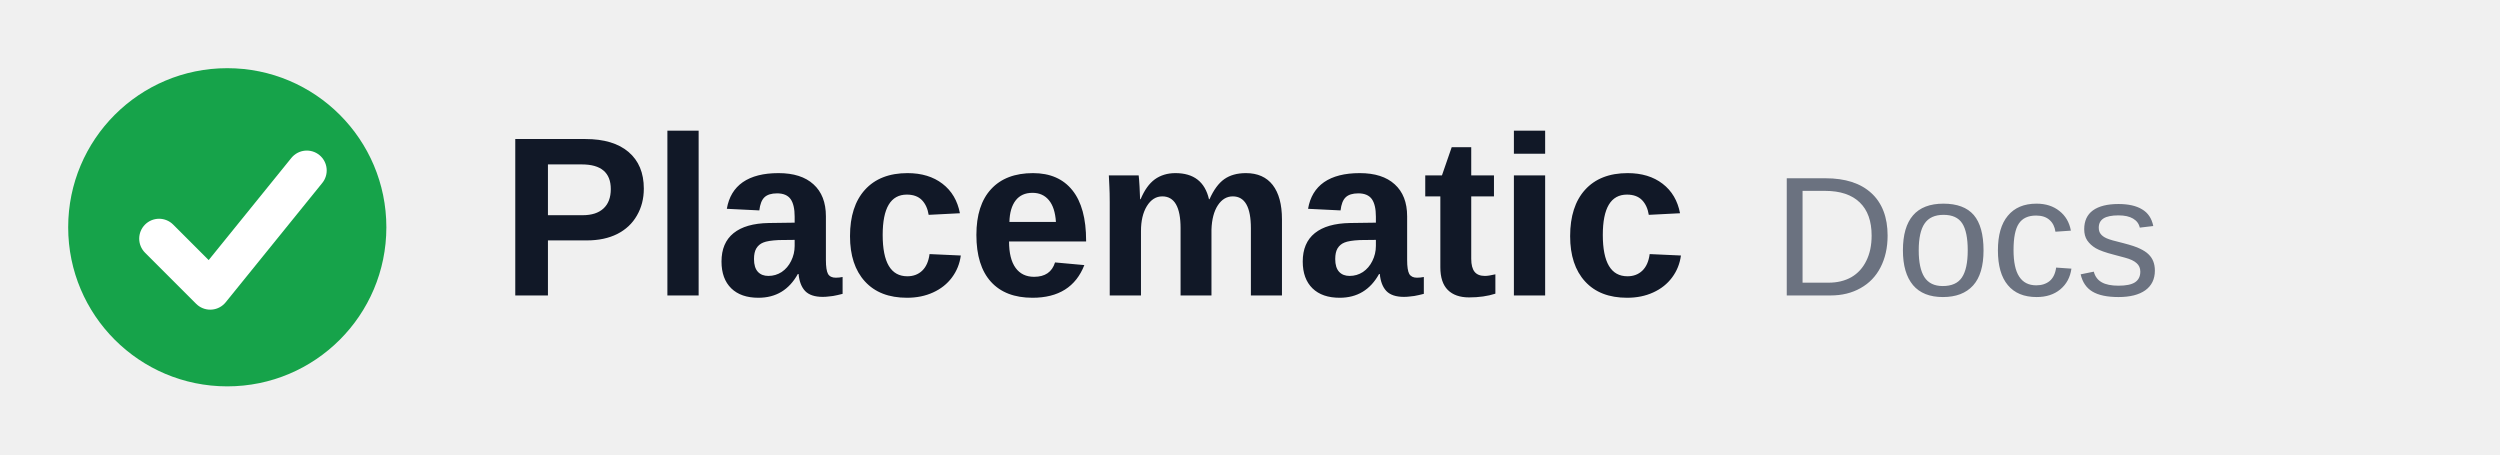
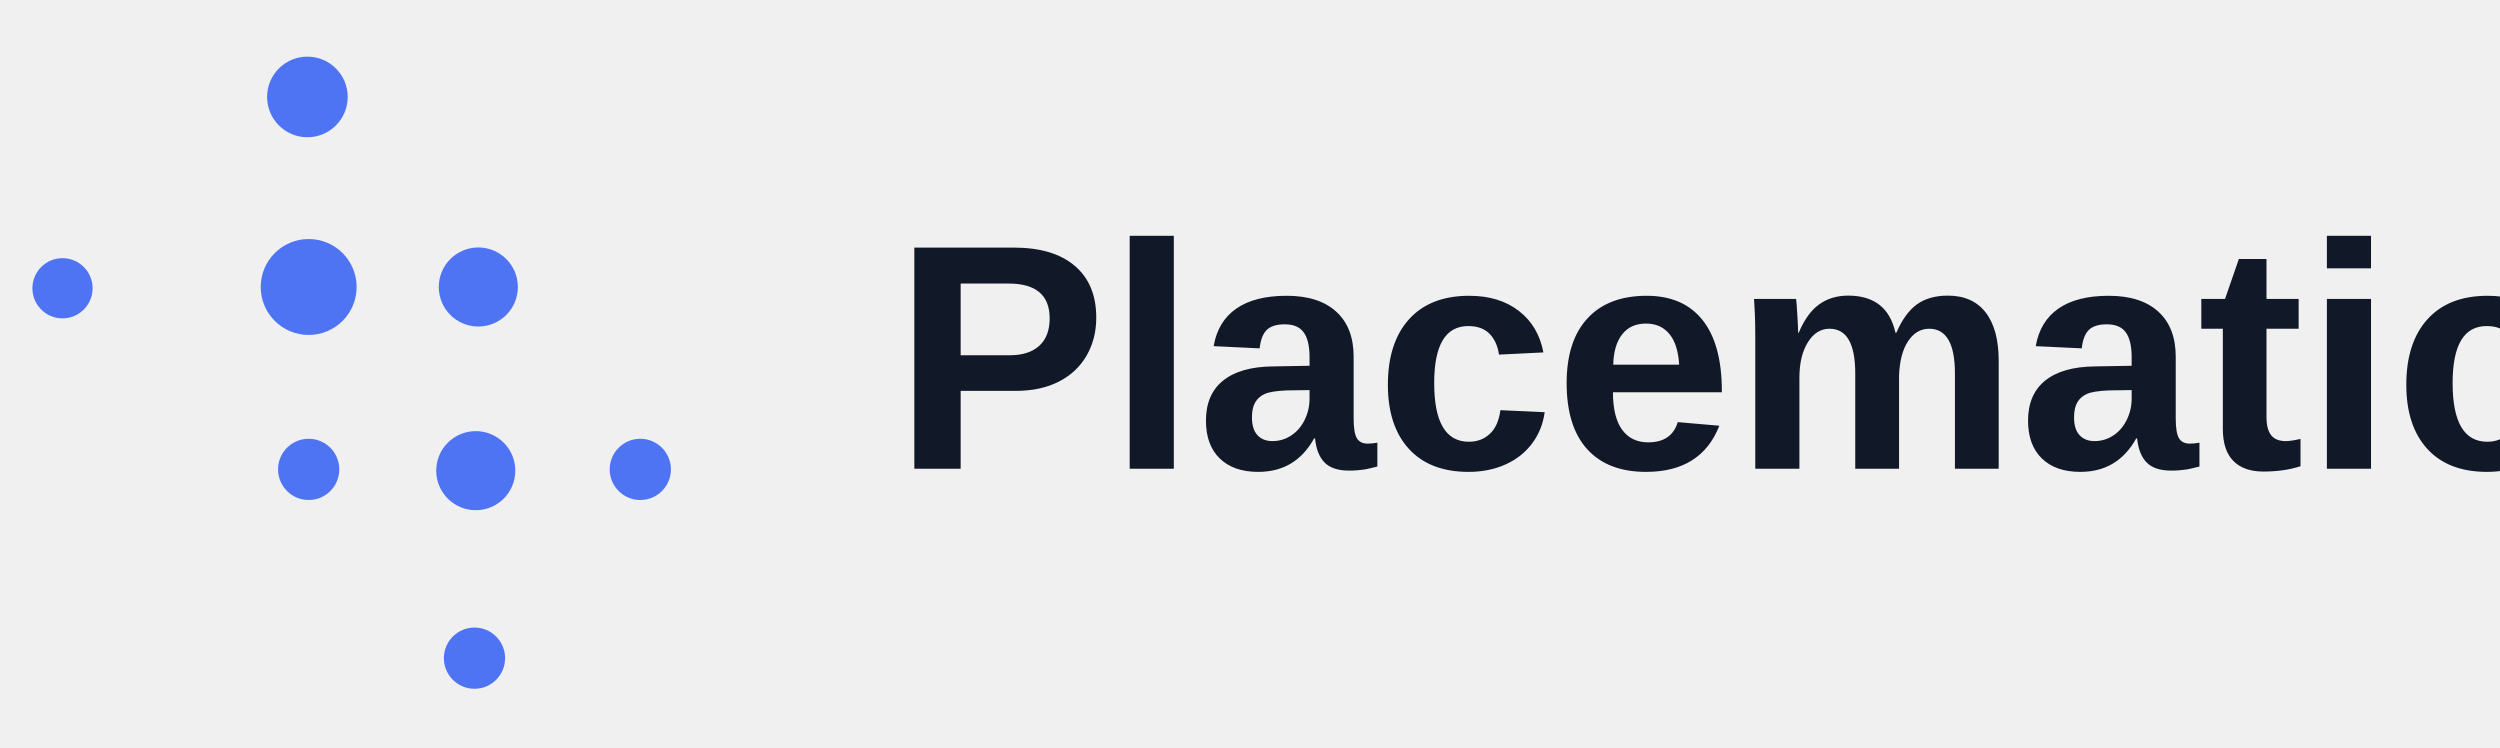
- <svg xmlns="http://www.w3.org/2000/svg" width="220" height="40" viewBox="0 0 220 40" fill="none">
-   <circle cx="20" cy="20" r="14" fill="#16A34A" />
-   <path d="M14 21L18.5 25.5L27 15" stroke="white" stroke-width="3.5" stroke-linecap="round" stroke-linejoin="round" />
-   <text x="44" y="26" font-family="Arial, Helvetica, sans-serif" font-size="20" font-weight="700" fill="#111827">Placematic</text>
-   <text x="156" y="26" font-family="Arial, Helvetica, sans-serif" font-size="15" font-weight="500" fill="#6B7280">Docs</text>
+ <svg xmlns="http://www.w3.org/2000/svg" viewBox="0 0 980 293" height="35" role="img" aria-label="Placematic API Docs">
+   <style>
+     .pm-logo-dot{
+       fill:var(--accent-2,#4E74F4);
+     }
+ 
+     .pm-title{
+       font-family:Arial,Helvetica,sans-serif;
+       font-size:126px;
+       font-weight:700;
+       fill:#111827;
+       dominant-baseline:middle;
+     }
+ 
+     .pm-subtitle{
+       font-family:Arial,Helvetica,sans-serif;
+       font-size:92px;
+       font-weight:600;
+       fill:#4E74F4;
+       dominant-baseline:middle;
+     }
+   </style>
+   <circle class="pm-logo-dot" cx="120.5" cy="38.0" r="15.8" />
+   <circle class="pm-logo-dot" cx="24.5" cy="113.0" r="11.8" />
+   <circle class="pm-logo-dot" cx="121.0" cy="112.5" r="18.8" />
+   <circle class="pm-logo-dot" cx="187.5" cy="112.5" r="15.5" />
+   <circle class="pm-logo-dot" cx="121.0" cy="184.0" r="12.0" />
+   <circle class="pm-logo-dot" cx="186.5" cy="184.5" r="15.5" />
+   <circle class="pm-logo-dot" cx="251.0" cy="184.0" r="12.0" />
+   <circle class="pm-logo-dot" cx="186.0" cy="258.0" r="12.0" />
+   <text x="350" y="148" class="pm-title">
+       Placematic
+   </text>
+   <text x="1050" y="160" class="pm-subtitle">
+       API Docs
+   </text>
</svg>
